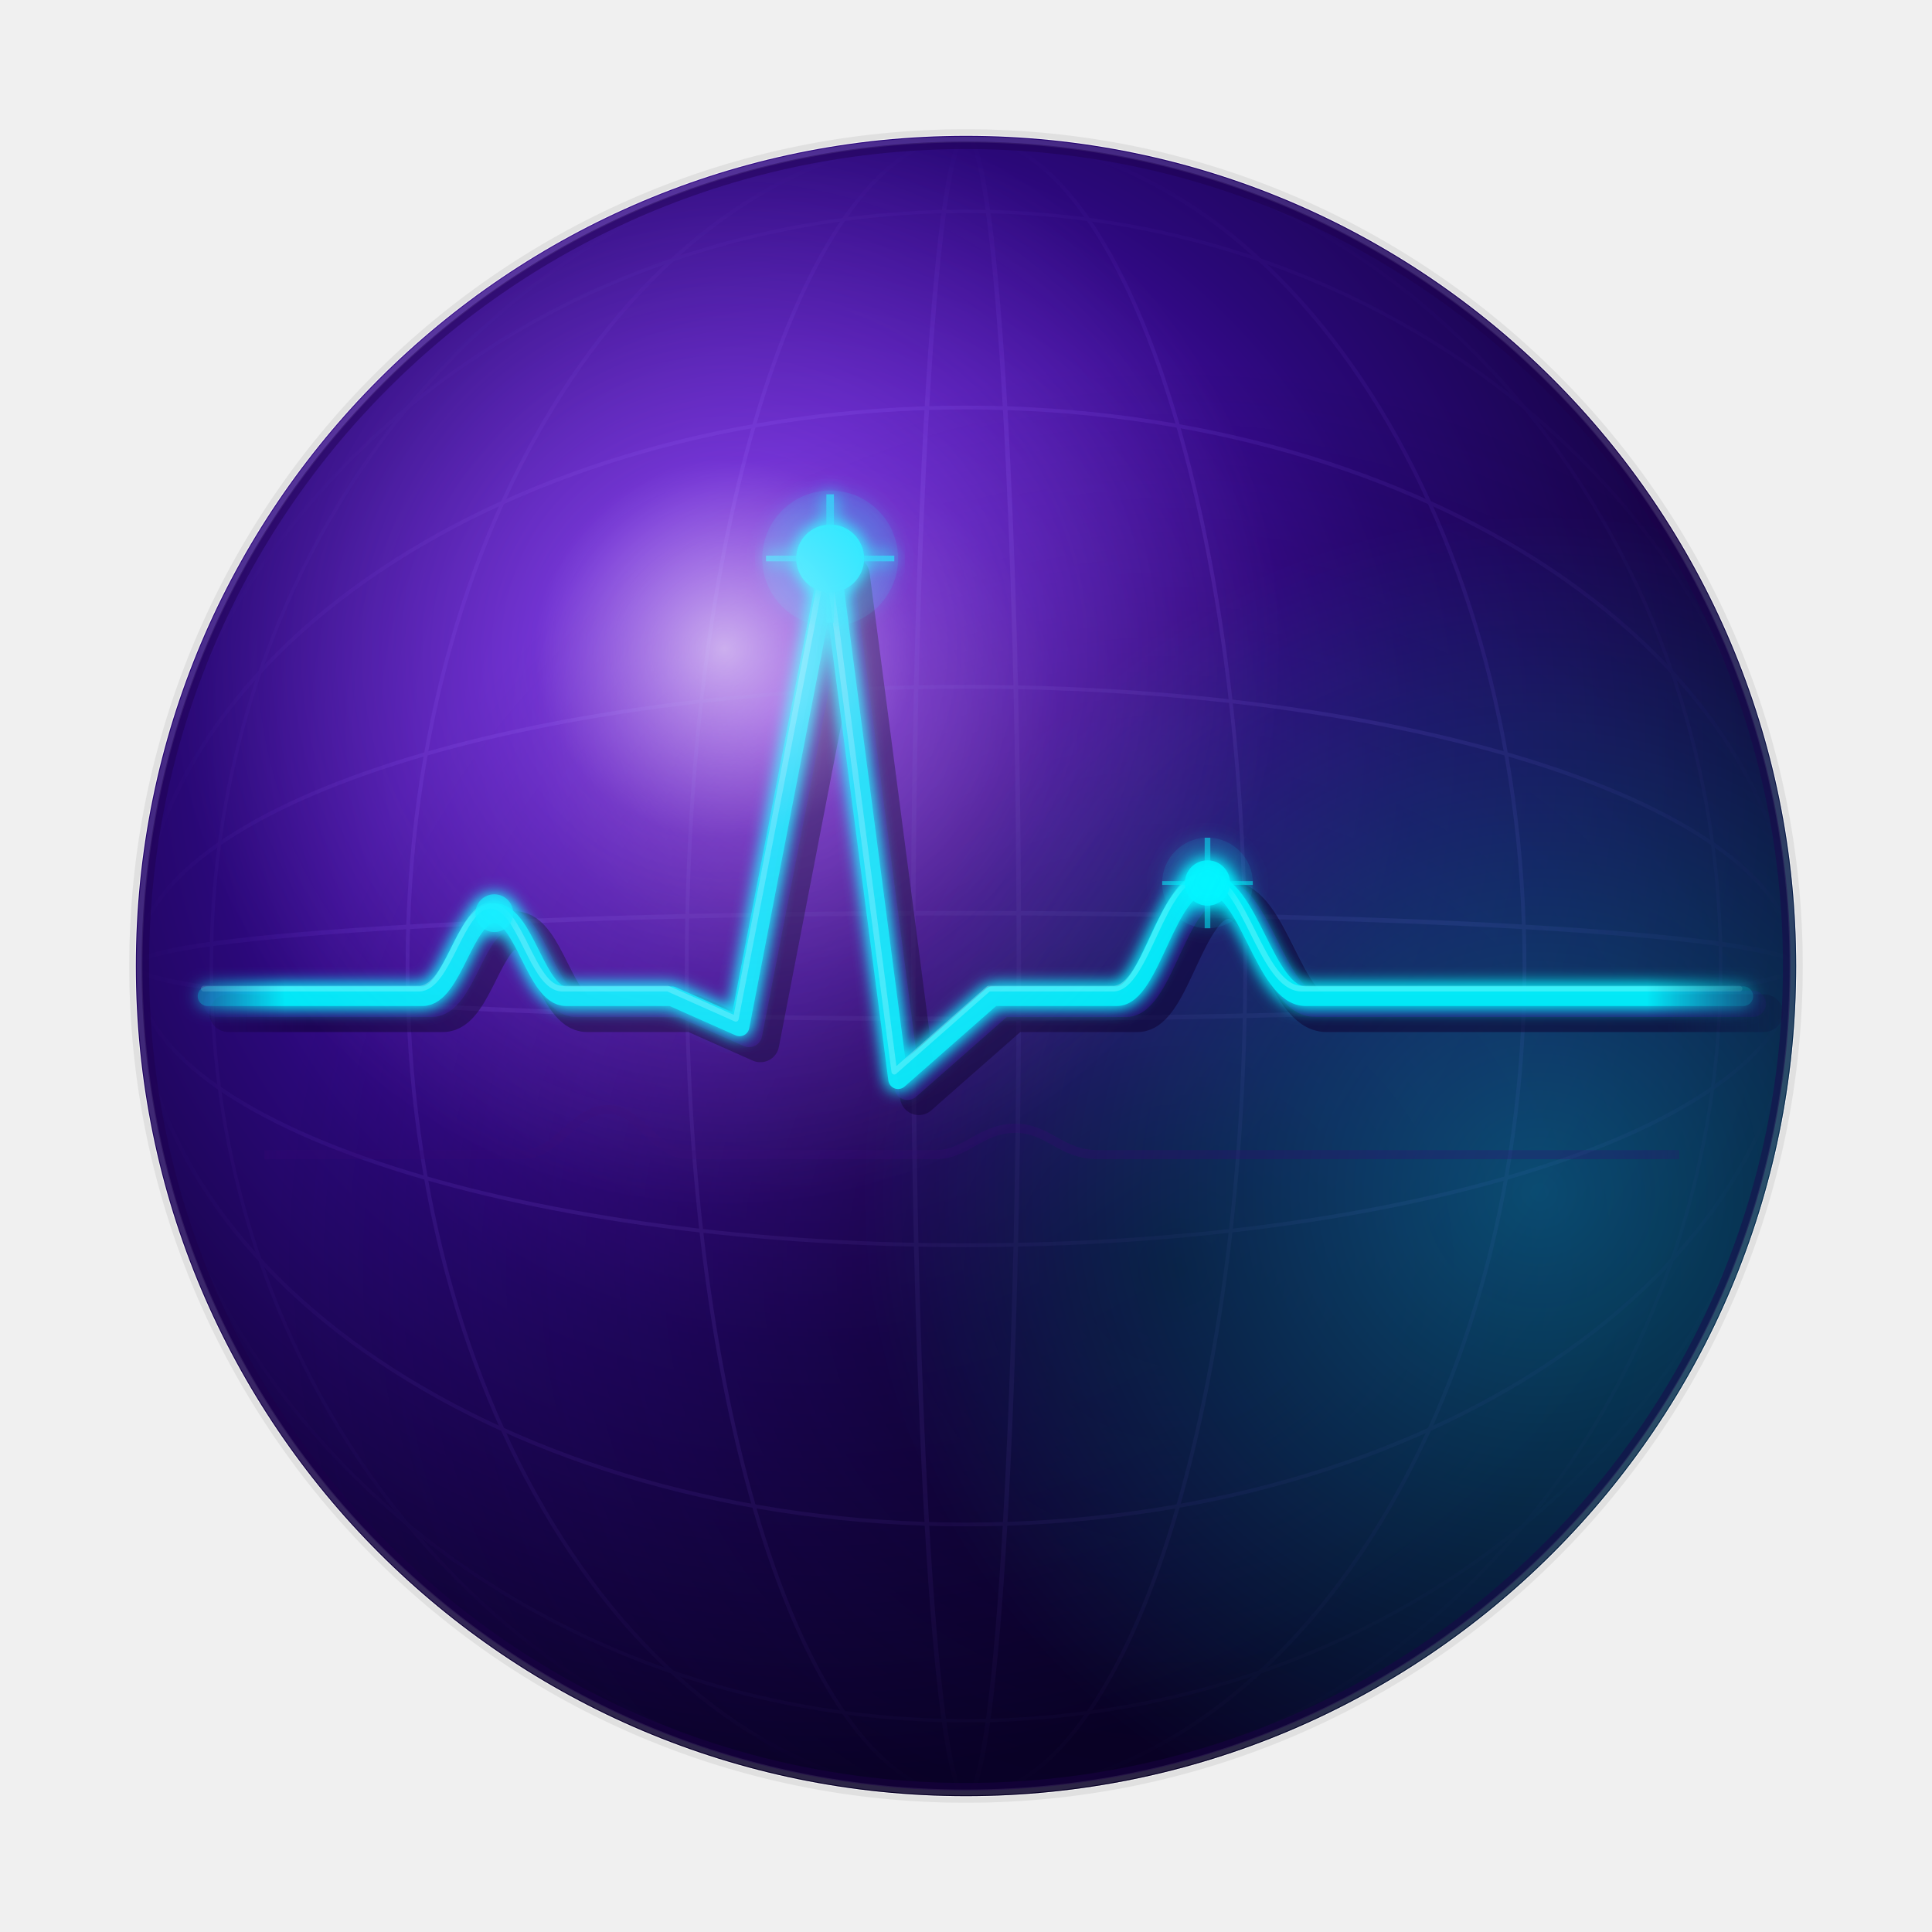
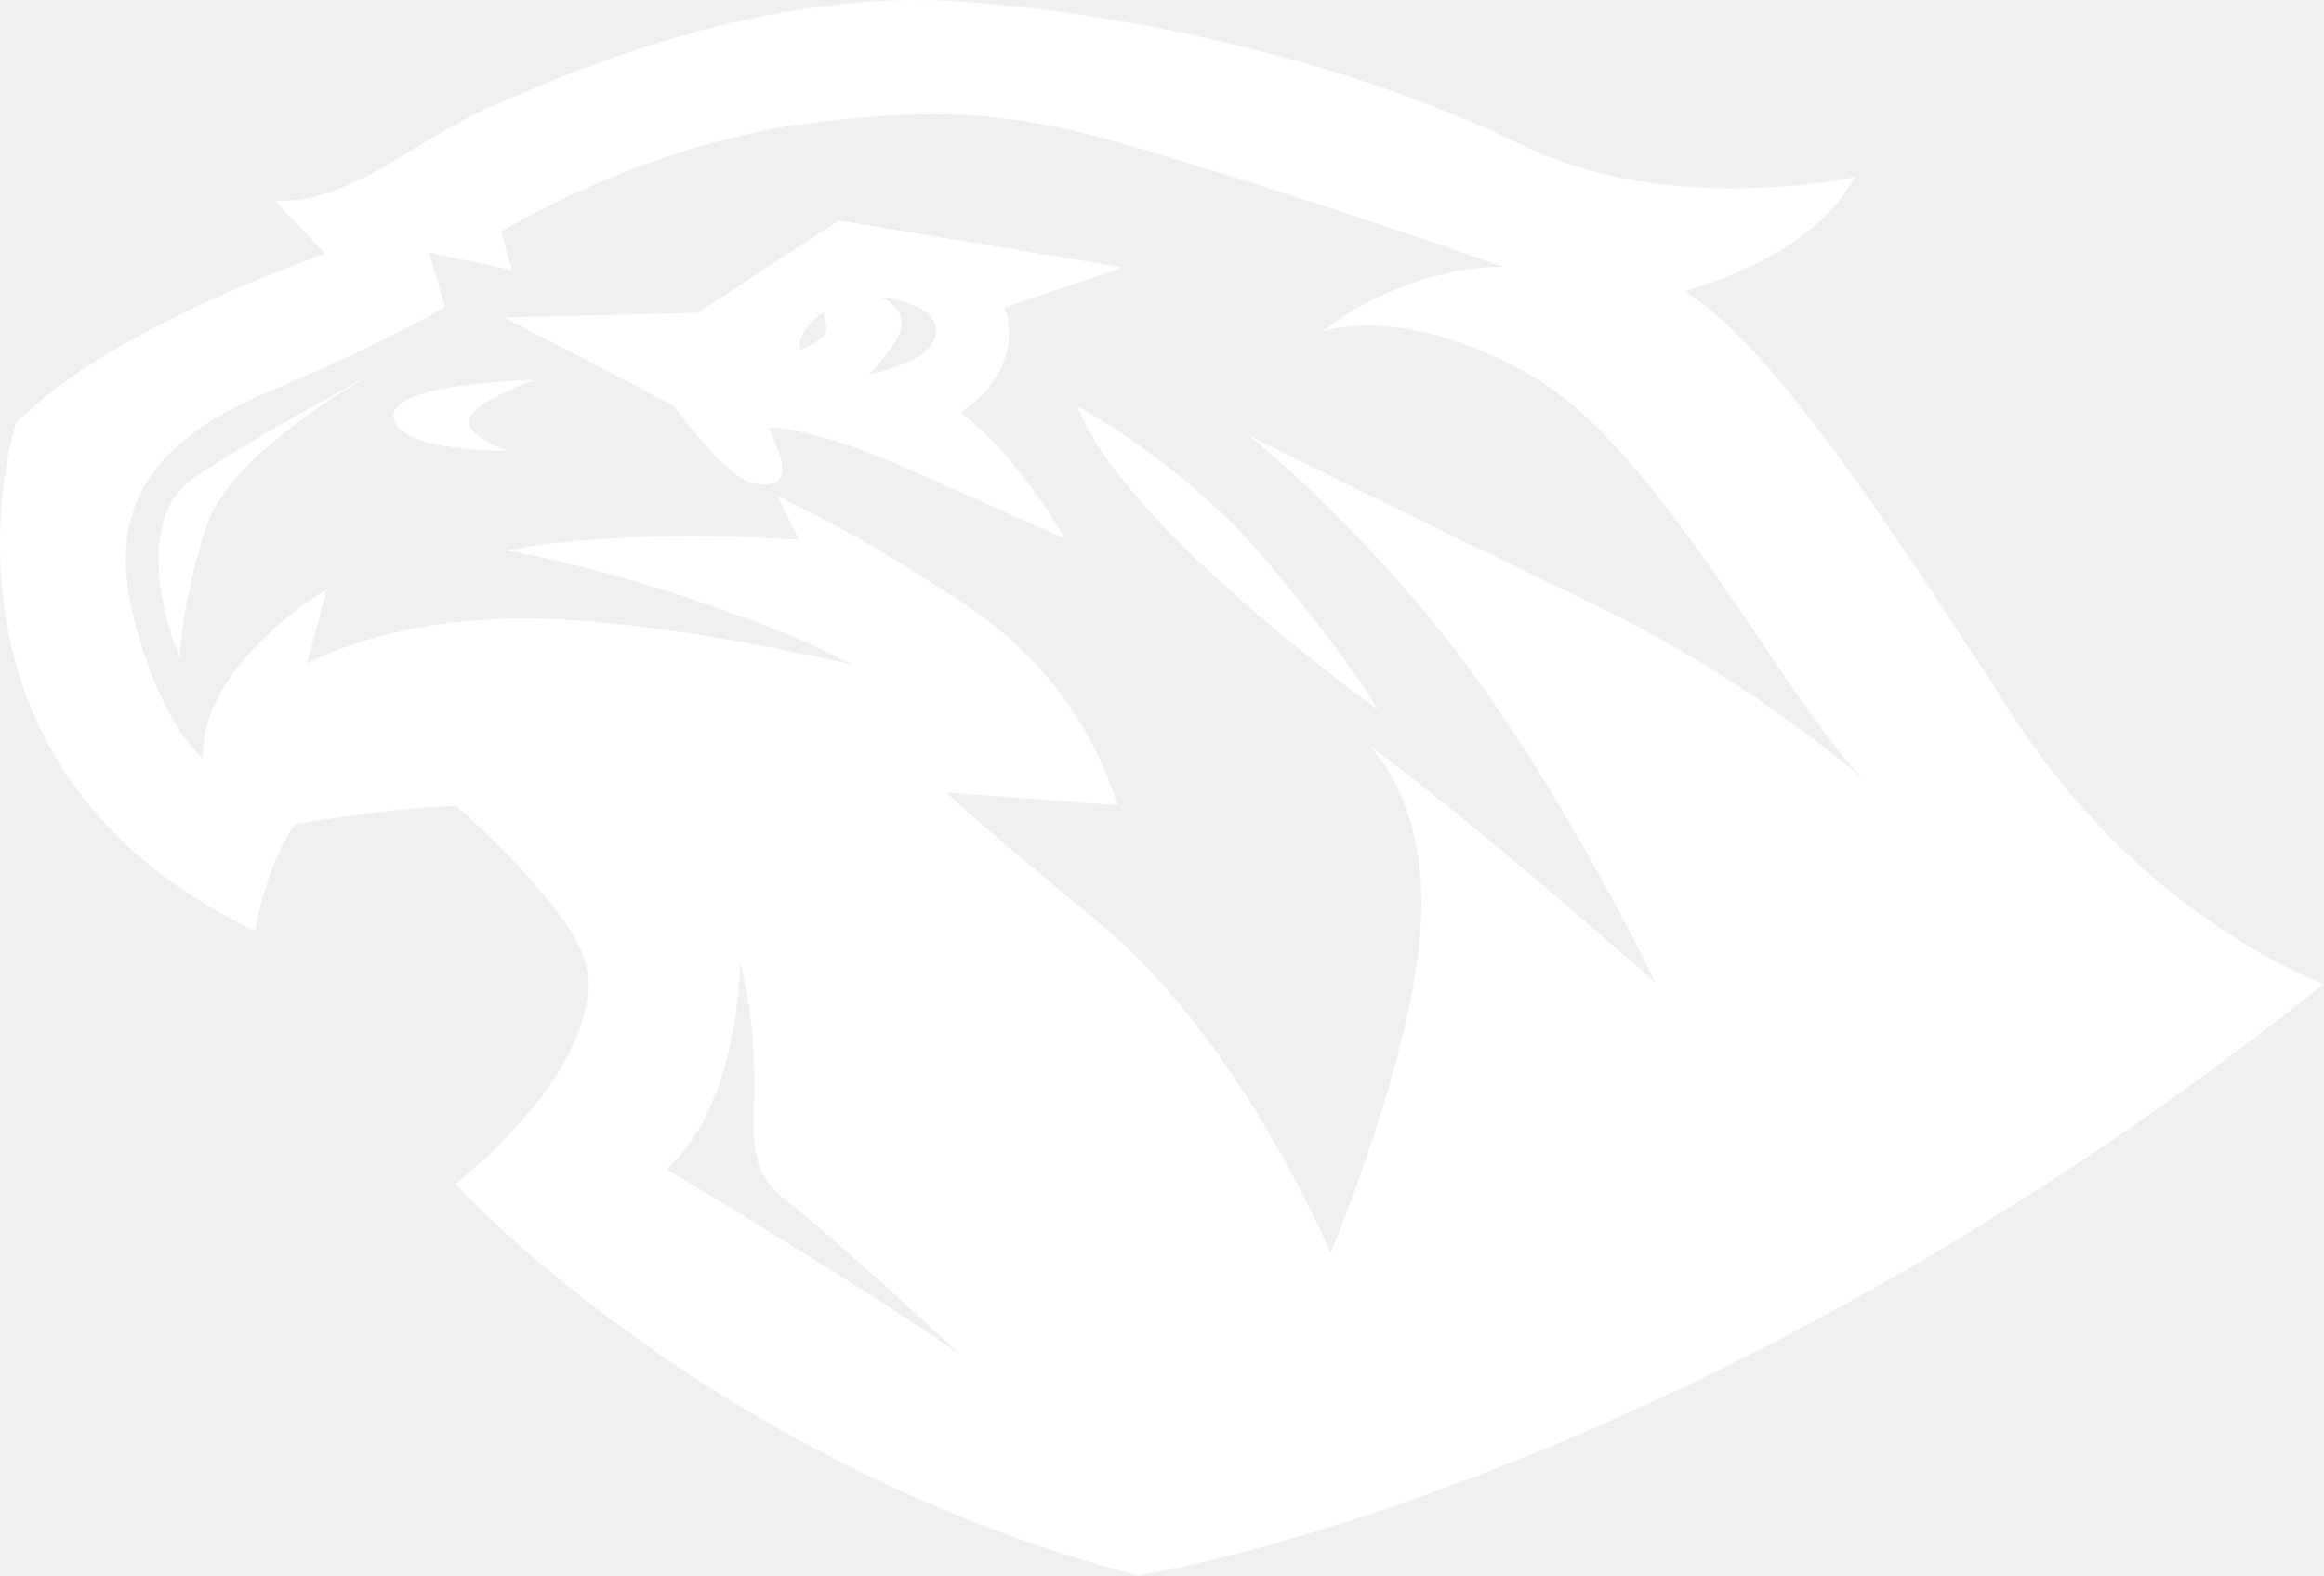
- <svg xmlns="http://www.w3.org/2000/svg" viewBox="0 0 512 512">
-   <defs>
-     <radialGradient id="g-base" gradientUnits="userSpaceOnUse" cx="218" cy="200" r="270" fx="208" fy="188">
-       <stop offset="0%" stop-color="#a040ff" />
-       <stop offset="26%" stop-color="#5a12c8" />
-       <stop offset="60%" stop-color="#2a0878" />
-       <stop offset="100%" stop-color="#0d0230" />
-     </radialGradient>
-     <radialGradient id="g-depth" gradientUnits="userSpaceOnUse" cx="312" cy="336" r="240">
-       <stop offset="0%" stop-color="#000010" stop-opacity="0.72" />
-       <stop offset="100%" stop-color="#000010" stop-opacity="0" />
-     </radialGradient>
-     <radialGradient id="g-spec" gradientUnits="userSpaceOnUse" cx="192" cy="172" r="148">
-       <stop offset="0%" stop-color="#ffffff" stop-opacity="0.62" />
-       <stop offset="34%" stop-color="#d4b8ff" stop-opacity="0.20" />
-       <stop offset="100%" stop-color="#d4b8ff" stop-opacity="0" />
-     </radialGradient>
-     <radialGradient id="g-rim" gradientUnits="userSpaceOnUse" cx="408" cy="316" r="180">
-       <stop offset="0%" stop-color="#00f5ff" stop-opacity="0.30" />
-       <stop offset="100%" stop-color="#00f5ff" stop-opacity="0" />
-     </radialGradient>
-     <radialGradient id="g-lf" gradientUnits="userSpaceOnUse" cx="256" cy="256" r="220">
-       <stop offset="56%" stop-color="#fff" />
-       <stop offset="100%" stop-color="#fff" stop-opacity="0" />
-     </radialGradient>
-     <linearGradient id="g-wf" gradientUnits="userSpaceOnUse" x1="36" y1="0" x2="476" y2="0">
-       <stop offset="0%" stop-color="#fff" stop-opacity="0" />
-       <stop offset="9%" stop-color="#fff" />
-       <stop offset="91%" stop-color="#fff" />
-       <stop offset="100%" stop-color="#fff" stop-opacity="0" />
-     </linearGradient>
-     <clipPath id="cp">
-       <circle cx="256" cy="256" r="220" />
-     </clipPath>
-     <mask id="m-lf">
-       <circle cx="256" cy="256" r="220" fill="url(#g-lf)" />
-     </mask>
-     <mask id="m-wf">
-       <rect x="0" y="0" width="512" height="512" fill="url(#g-wf)" />
-     </mask>
-     <filter id="f-cg" x="-8%" y="-40%" width="116%" height="180%">
-       <feGaussianBlur in="SourceGraphic" stdDeviation="2.2" result="b" />
-       <feMerge>
-         <feMergeNode in="b" />
-         <feMergeNode in="b" />
-         <feMergeNode in="SourceGraphic" />
-       </feMerge>
-     </filter>
-   </defs>
-   <circle cx="256" cy="256" r="221" fill="none" stroke="#000" stroke-width="1.5" opacity="0.07" />
-   <circle cx="256" cy="256" r="220" fill="url(#g-base)" />
-   <g clip-path="url(#cp)" mask="url(#m-lf)" opacity="0.20">
-     <ellipse cx="256" cy="256" rx="220" ry="14" fill="none" stroke="#9058ff" stroke-width="1.2" />
-     <ellipse cx="256" cy="256" rx="220" ry="74" fill="none" stroke="#9058ff" stroke-width="1.0" />
-     <ellipse cx="256" cy="256" rx="220" ry="148" fill="none" stroke="#9058ff" stroke-width="1.0" />
-     <ellipse cx="256" cy="256" rx="220" ry="200" fill="none" stroke="#9058ff" stroke-width="0.9" />
-     <ellipse cx="256" cy="256" rx="14" ry="220" fill="none" stroke="#9058ff" stroke-width="1.2" />
-     <ellipse cx="256" cy="256" rx="74" ry="220" fill="none" stroke="#9058ff" stroke-width="1.0" />
-     <ellipse cx="256" cy="256" rx="148" ry="220" fill="none" stroke="#9058ff" stroke-width="1.0" />
-     <ellipse cx="256" cy="256" rx="200" ry="220" fill="none" stroke="#9058ff" stroke-width="0.9" />
-   </g>
-   <circle cx="256" cy="256" r="220" fill="url(#g-depth)" clip-path="url(#cp)" />
-   <circle cx="256" cy="256" r="220" fill="url(#g-rim)" clip-path="url(#cp)" />
-   <line x1="55" y1="264" x2="462" y2="264" stroke="#4a1a88" stroke-width="1.8" opacity="0.38" clip-path="url(#cp)" mask="url(#m-wf)" />
-   <path d="M 70,306 L 138,306 C 148,306 152,294 161,294 C 170,294 173,306 183,306          L 248,306 C 256,306 260,299 269,299 C 278,299 281,306 291,306 L 445,306" fill="none" stroke="#380875" stroke-width="2.4" opacity="0.26" clip-path="url(#cp)" mask="url(#m-wf)" />
-   <path d="M 55,264 L 112,264 C 120,264 123,242 131,242 C 139,242 142,264 150,264          L 178,264 L 196,272 L 220,148 L 238,286 L 263,264          L 296,264 C 305,264 309,234 320,234 C 331,234 335,264 346,264 L 462,264" fill="none" stroke="#0e0030" stroke-width="10" opacity="0.52" stroke-linejoin="round" stroke-linecap="round" clip-path="url(#cp)" mask="url(#m-wf)" transform="translate(5.5,4.5)" />
-   <path d="M 55,264 L 112,264 C 120,264 123,242 131,242 C 139,242 142,264 150,264          L 178,264 L 196,272 L 220,148 L 238,286 L 263,264          L 296,264 C 305,264 309,234 320,234 C 331,234 335,264 346,264 L 462,264" fill="none" stroke="#3a0898" stroke-width="7" opacity="0.42" stroke-linejoin="round" stroke-linecap="round" clip-path="url(#cp)" mask="url(#m-wf)" transform="translate(2.5,2)" />
-   <path d="M 55,264 L 112,264 C 120,264 123,242 131,242 C 139,242 142,264 150,264          L 178,264 L 196,272 L 220,148 L 238,286 L 263,264          L 296,264 C 305,264 309,234 320,234 C 331,234 335,264 346,264 L 462,264" fill="none" stroke="#00f5ff" stroke-width="5.2" stroke-linejoin="round" stroke-linecap="round" opacity="0.94" clip-path="url(#cp)" mask="url(#m-wf)" filter="url(#f-cg)" />
-   <path d="M 55,264 L 112,264 C 120,264 123,242 131,242 C 139,242 142,264 150,264          L 178,264 L 196,272 L 220,148 L 238,286 L 263,264          L 296,264 C 305,264 309,234 320,234 C 331,234 335,264 346,264 L 462,264" fill="none" stroke="#aaffff" stroke-width="1.5" stroke-linejoin="round" stroke-linecap="round" opacity="0.32" clip-path="url(#cp)" mask="url(#m-wf)" transform="translate(-1,-2)" />
-   <g clip-path="url(#cp)" filter="url(#f-cg)" opacity="0.72">
-     <line x1="220" y1="131" x2="220" y2="165" stroke="#00f5ff" stroke-width="2" />
-     <line x1="203" y1="148" x2="237" y2="148" stroke="#00f5ff" stroke-width="1.5" />
-   </g>
-   <g clip-path="url(#cp)" opacity="0.50">
-     <line x1="320" y1="222" x2="320" y2="246" stroke="#00f5ff" stroke-width="1.5" />
-     <line x1="308" y1="234" x2="332" y2="234" stroke="#00f5ff" stroke-width="1" />
-   </g>
-   <g clip-path="url(#cp)" filter="url(#f-cg)">
-     <circle cx="220" cy="148" r="18" fill="#00f5ff" opacity="0.10" />
-     <circle cx="220" cy="148" r="9" fill="#00f5ff" opacity="0.96" />
-     <circle cx="320" cy="234" r="12" fill="#00f5ff" opacity="0.09" />
-     <circle cx="320" cy="234" r="6" fill="#00f5ff" opacity="0.86" />
-     <circle cx="131" cy="242" r="5" fill="#00f5ff" opacity="0.62" />
-   </g>
-   <circle cx="256" cy="256" r="220" fill="url(#g-spec)" clip-path="url(#cp)" />
-   <circle cx="256" cy="256" r="219" fill="none" stroke="#fff" stroke-width="1.5" opacity="0.14" />
-   <circle cx="256" cy="256" r="217.5" fill="none" stroke="#1c004a" stroke-width="2" opacity="0.42" />
+ <svg xmlns="http://www.w3.org/2000/svg" viewBox="882.65 489.03 1332.67 903.32">
+   <path fill-rule="evenodd" fill="rgb(100%, 100%, 100%)" fill-opacity="1" d="M 1028.75 1022.754 C 1028.75 1022.754 1036.32 981.461 1052.148 961.5 C 1052.148 961.5 1112.711 951.176 1144.371 951.176 C 1144.371 951.176 1194.621 994.535 1213.891 1029.637 C 1233.16 1064.738 1204.25 1118.422 1143.68 1167.977 C 1143.68 1167.977 1290.281 1328.34 1535.301 1392.348 C 1535.301 1392.348 1851.211 1343.48 2215.301 1053.039 C 2215.301 1053.039 2112.75 1017.25 2037.039 899.559 C 1961.328 781.871 1896.641 685.512 1848.461 655.91 C 1848.461 655.91 1921.41 638.02 1946.191 590.531 C 1946.191 590.531 1840.199 613.93 1754.852 571.949 C 1669.512 529.961 1548.379 498.309 1436.191 490.051 C 1324.012 481.789 1216.641 527.211 1166.398 549.238 C 1116.148 571.262 1085.871 604.98 1040.449 604.301 L 1069.352 634.578 C 1069.352 634.578 947.531 675.191 891.781 731.621 C 891.781 731.621 829.84 927.086 1028.75 1022.754 Z M 1307.09 1040.227 C 1307.09 1040.227 1307.09 1122.188 1264.82 1159.328 C 1264.82 1159.328 1379.441 1227.844 1433.23 1265.621 C 1433.23 1265.621 1365.988 1202.871 1332.699 1176.617 C 1299.398 1150.363 1326.941 1121.547 1307.09 1040.227 Z M 1954.02 938.453 C 1944.809 930.156 1884.66 877.578 1792.539 833.5 C 1692.219 785.5 1598.621 738.461 1598.621 738.461 C 1598.621 738.461 1666.301 792.699 1724.859 871.898 C 1783.422 951.098 1831.898 1052.379 1831.898 1052.379 C 1831.898 1052.379 1729.66 961.656 1666.781 915.578 C 1666.781 915.578 1703.262 947.738 1697.02 1024.059 C 1690.781 1100.379 1645.66 1207.418 1645.66 1207.418 C 1645.66 1207.418 1595.262 1086.457 1513.66 1018.777 C 1432.059 951.098 1425.34 943.418 1425.34 943.418 L 1523.262 950.617 C 1523.262 950.617 1506.941 883.898 1440.699 838.781 C 1374.461 793.66 1328.379 773.5 1328.379 773.5 L 1340.859 798.461 C 1340.859 798.461 1238.141 791.262 1173.34 804.699 C 1173.34 804.699 1218.461 811.898 1282.301 833.5 C 1346.141 855.102 1371.102 869.98 1371.102 869.98 C 1371.102 869.98 1261.18 843.578 1182.461 843.578 C 1103.738 843.578 1058.621 869.5 1058.621 869.5 L 1070.141 826.781 C 1070.141 826.781 996.695 869.98 999.098 924.219 C 999.098 924.219 973.656 903.102 958.777 840.699 C 943.895 778.301 971.258 740.859 1037.98 713.02 C 1104.699 685.18 1137.82 665.02 1137.82 665.02 L 1128.699 633.82 L 1176.219 643.898 L 1169.98 621.82 C 1169.98 621.82 1253.02 570.461 1351.898 558.941 C 1450.781 547.422 1488.219 559.422 1574.621 585.82 C 1661.02 612.219 1744.539 641.98 1744.539 641.98 C 1744.539 641.98 1691.262 640.059 1640.379 679.422 C 1640.379 679.422 1686.941 661.18 1762.301 705.34 C 1836.969 749.102 1908.82 896.539 1954.02 938.453 C 1954.84 939.191 1955.262 939.578 1955.262 939.578 C 1954.852 939.211 1954.43 938.836 1954.02 938.453 Z M 1500.648 722.02 C 1500.648 722.02 1562.41 754.672 1610.949 812.91 C 1659.48 871.141 1672.711 895.852 1672.711 895.852 C 1672.711 895.852 1526.238 790.852 1500.648 722.02 Z M 1102.922 699.691 C 1103.359 699.461 1103.59 699.34 1103.59 699.34 C 1103.59 699.34 1103.359 699.461 1102.922 699.691 C 1094.77 704.02 1014.52 747.609 1000.551 791.98 C 985.836 838.738 985.836 866.441 985.836 866.441 C 985.836 866.441 952.934 790.25 994.492 762.539 C 1033.641 736.449 1095.809 703.441 1102.922 699.691 Z M 1171.738 671.039 L 1268.68 721.371 C 1268.68 721.371 1298.879 763.129 1314.539 766.121 C 1330.191 769.102 1338.398 763.879 1323.109 734.051 C 1323.109 734.051 1348.09 734.051 1394.699 754.191 C 1441.301 774.32 1493.129 797.809 1493.129 797.809 C 1493.129 797.809 1469.641 753.809 1433.469 725.48 C 1433.469 725.48 1471.129 703.48 1458.82 665.449 L 1526.309 642.328 L 1363.75 615.488 L 1282.469 668.43 Z M 1189.262 706.828 C 1189.262 706.828 1150.859 720.262 1151.609 730.699 C 1152.352 741.141 1174.352 747.469 1174.352 747.469 C 1174.352 747.469 1111.711 748.59 1108.359 728.461 C 1105 708.328 1189.262 706.828 1189.262 706.828 Z M 1388.148 659.531 C 1388.148 659.531 1400.371 665.059 1399.789 675.238 C 1399.211 685.43 1380.879 703.469 1380.879 703.469 C 1380.879 703.469 1417.539 697.359 1419.289 679.898 C 1421.039 662.441 1388.148 659.531 1388.148 659.531 Z M 1354.391 668.262 C 1354.391 668.262 1338.969 678.73 1341.59 689.5 C 1341.59 689.5 1354.691 684.262 1356.141 679.898 C 1357.602 675.531 1354.391 668.262 1354.391 668.262 " />
</svg>
